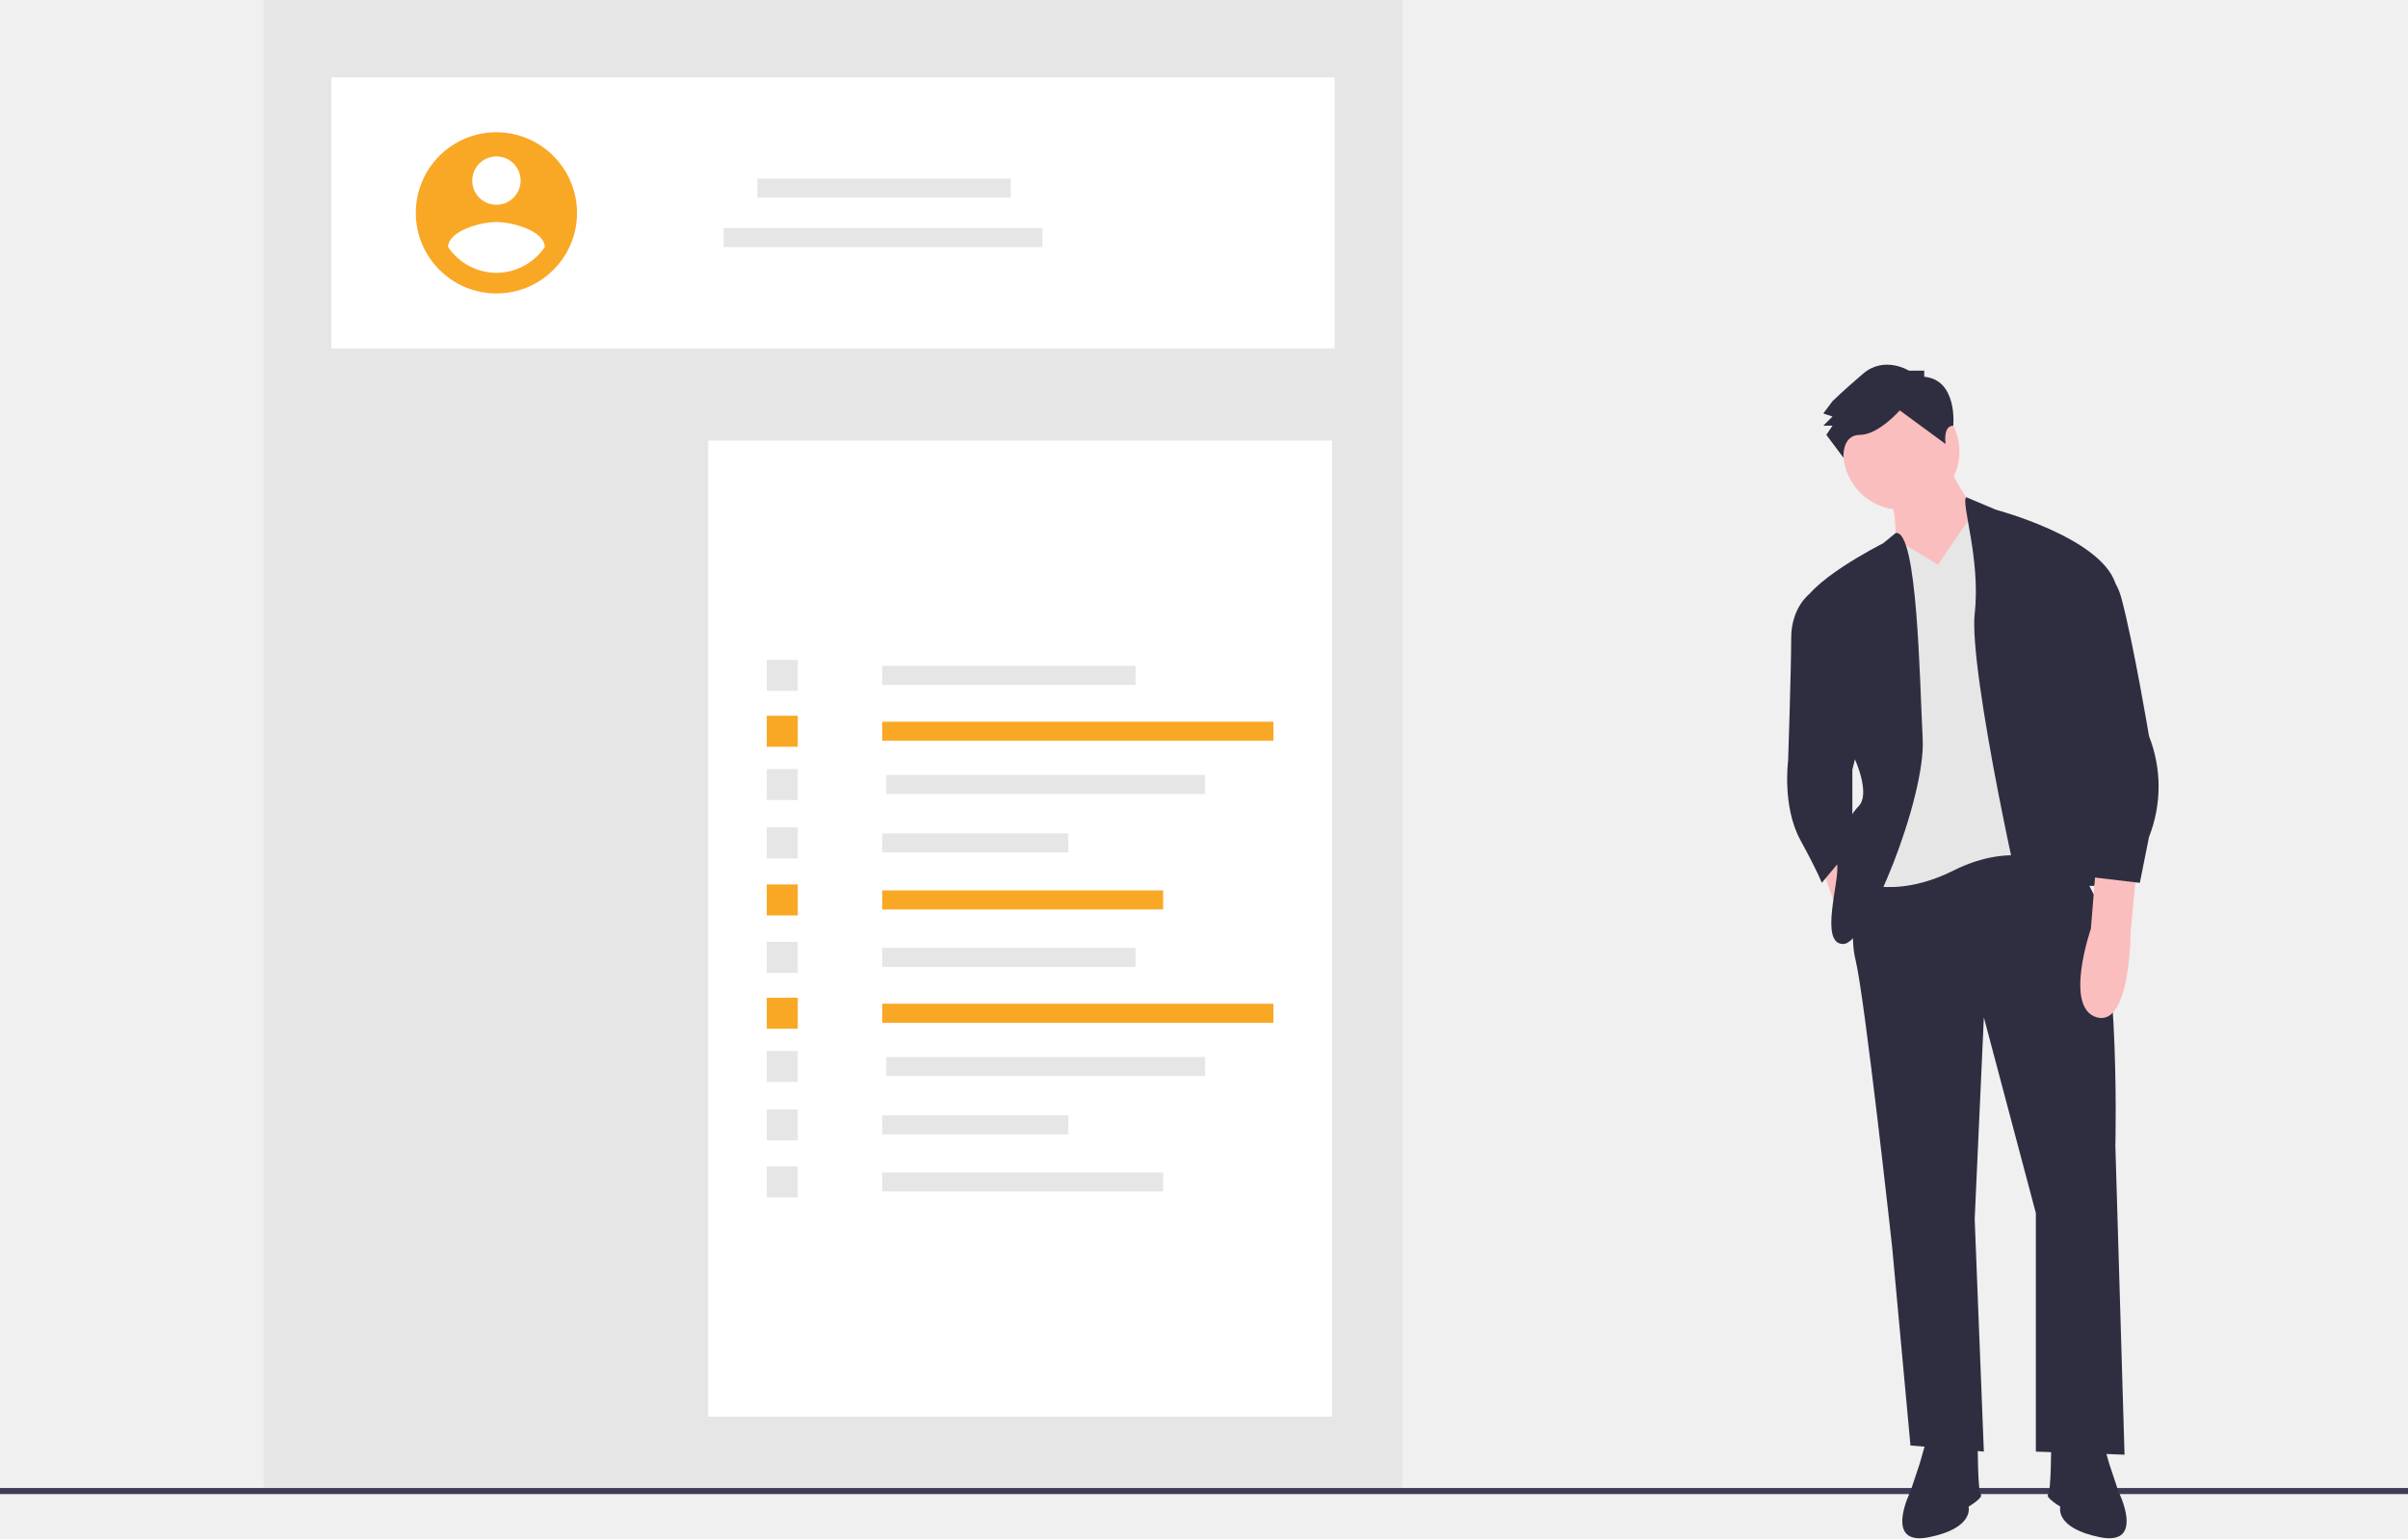
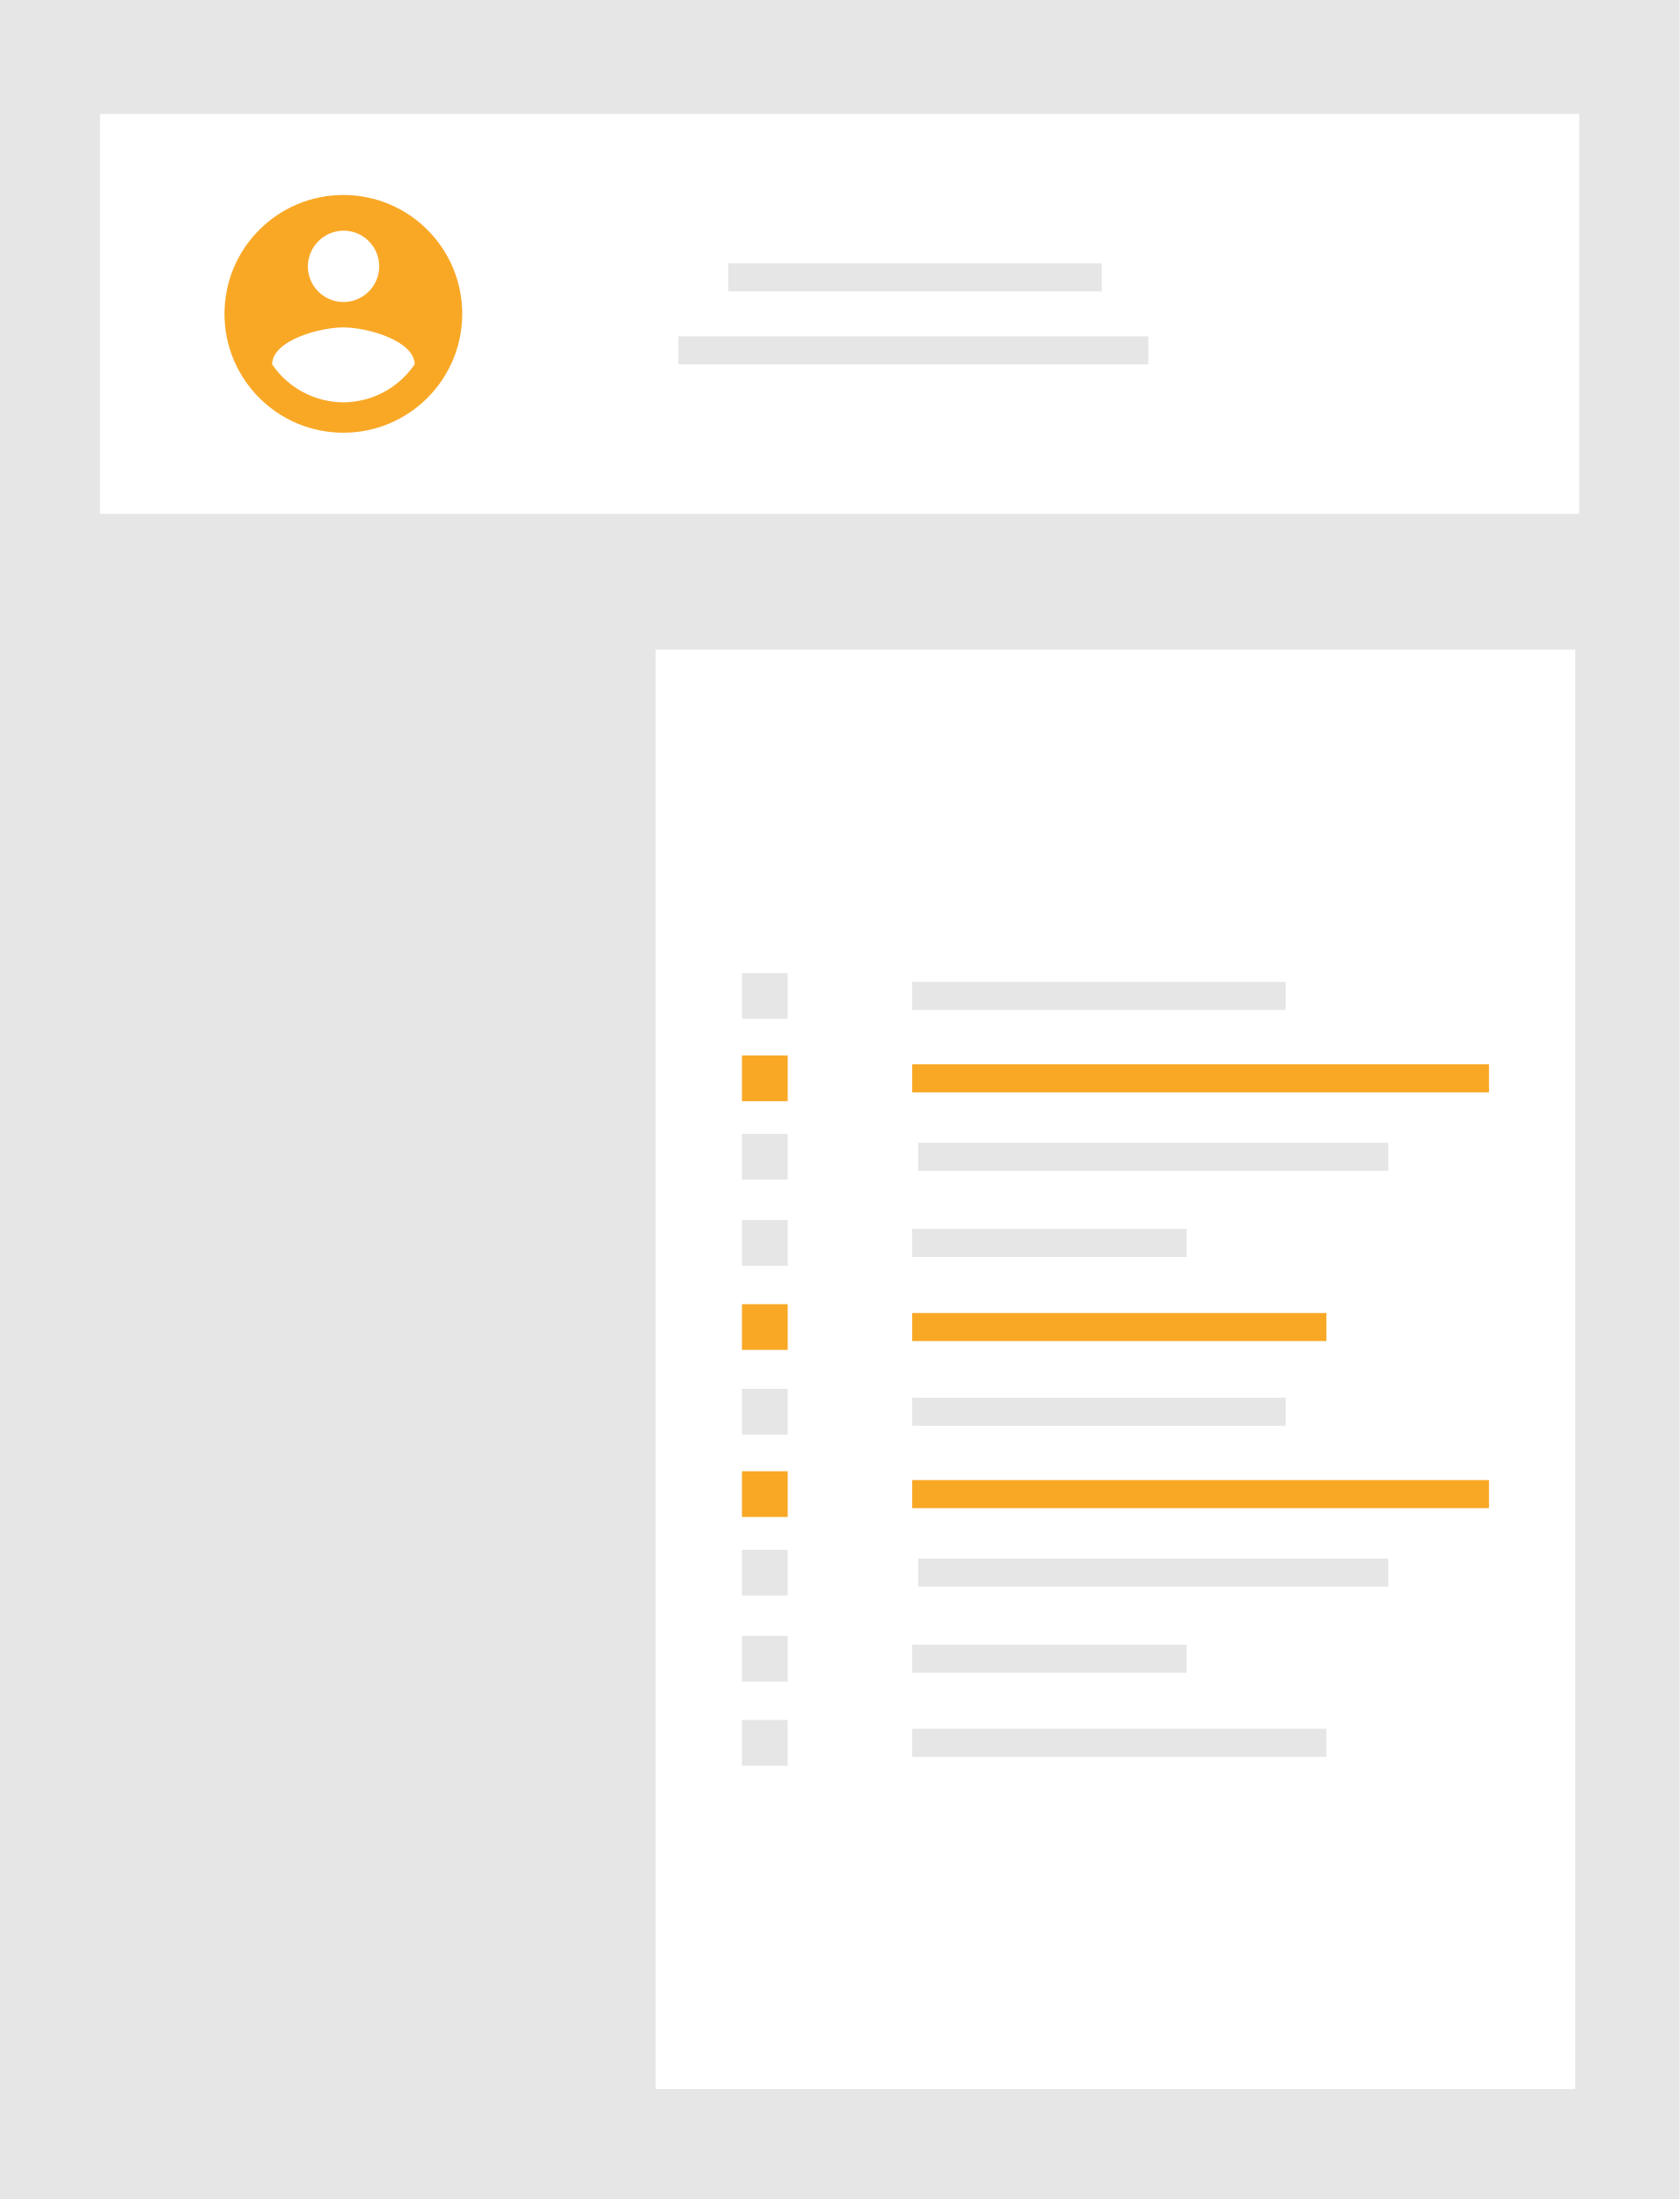
- <svg xmlns="http://www.w3.org/2000/svg" id="b692d93a-f629-4531-a33b-6f799117a7ad" data-name="Layer 1" width="888" height="567.337" viewBox="0 0 888 567.337">
-   <rect x="97.182" width="420" height="550" fill="#e6e6e6" />
-   <rect x="122.182" y="28.5" width="370" height="100" fill="#fff" />
-   <rect x="261.182" y="162.5" width="230" height="360" fill="#fff" />
-   <rect x="279.34" y="65.866" width="93.423" height="7.022" fill="#e6e6e6" />
-   <rect x="266.84" y="84.112" width="117.573" height="7.022" fill="#e6e6e6" />
-   <rect x="325.34" y="245.575" width="93.423" height="7.022" fill="#e6e6e6" />
-   <rect x="325.34" y="266.189" width="144.266" height="7.022" fill="#f9a826" />
-   <rect x="326.84" y="285.821" width="117.573" height="7.022" fill="#e6e6e6" />
-   <rect x="325.34" y="307.362" width="68.637" height="7.022" fill="#e6e6e6" />
-   <rect x="325.34" y="328.403" width="103.592" height="7.022" fill="#f9a826" />
-   <rect x="282.759" y="243.366" width="11.44" height="11.44" fill="#e6e6e6" />
-   <rect x="282.759" y="263.98" width="11.44" height="11.44" fill="#f9a826" />
-   <rect x="282.759" y="283.612" width="11.44" height="11.44" fill="#e6e6e6" />
-   <rect x="282.759" y="305.153" width="11.44" height="11.44" fill="#e6e6e6" />
-   <rect x="282.759" y="326.194" width="11.44" height="11.44" fill="#f9a826" />
-   <rect x="325.34" y="349.575" width="93.423" height="7.022" fill="#e6e6e6" />
-   <rect x="325.34" y="370.189" width="144.266" height="7.022" fill="#f9a826" />
-   <rect x="326.84" y="389.821" width="117.573" height="7.022" fill="#e6e6e6" />
-   <rect x="325.34" y="411.362" width="68.637" height="7.022" fill="#e6e6e6" />
-   <rect x="325.34" y="432.403" width="103.592" height="7.022" fill="#e6e6e6" />
-   <rect x="282.759" y="347.366" width="11.44" height="11.44" fill="#e6e6e6" />
-   <rect x="282.759" y="367.98" width="11.44" height="11.44" fill="#f9a826" />
-   <rect x="282.759" y="387.612" width="11.44" height="11.44" fill="#e6e6e6" />
-   <rect x="282.759" y="409.153" width="11.44" height="11.44" fill="#e6e6e6" />
-   <rect x="282.759" y="430.194" width="11.44" height="11.44" fill="#e6e6e6" />
-   <path d="M339.065,215.102a29.729,29.729,0,1,0,29.729,29.729A29.816,29.816,0,0,0,339.065,215.102Zm0,8.919a8.919,8.919,0,1,1-8.919,8.919,8.949,8.949,0,0,1,8.919-8.919Zm0,42.936a21.657,21.657,0,0,1-17.837-9.519c.143-5.946,11.892-9.219,17.837-9.219s17.694,3.273,17.837,9.219a21.693,21.693,0,0,1-17.837,9.519Z" transform="translate(-156 -166.3314)" fill="#f9a826" />
-   <rect y="548.802" width="888" height="2.241" fill="#3f3d56" />
-   <path d="M872.929,335.176S883.079,356.604,889.846,358.86l-19.173,29.323-15.789-19.173s1.128-13.534-2.256-19.173S872.929,335.176,872.929,335.176Z" transform="translate(-156 -166.3314)" fill="#fbbebe" />
-   <circle cx="701.14" cy="166.589" r="21.428" fill="#fbbebe" />
-   <polygon points="671.817 319.97 677.456 335.759 684.223 327.864 678.544 309.88 671.817 319.97" fill="#fbbebe" />
-   <path d="M843.606,478.406s-6.767,28.195-3.383,41.728,13.534,106.013,13.534,106.013l6.767,73.307L887.59,701.71l-3.383-85.712,3.383-74.435,19.173,72.179V701.71l32.706,1.128-3.383-113.907s2.256-87.968-12.406-99.246-16.917-13.534-16.917-13.534Z" transform="translate(-156 -166.3314)" fill="#2f2e41" />
-   <path d="M866.162,698.327l-2.256,7.895-3.383,10.15s-10.15,20.3,6.767,16.917,14.661-11.278,14.661-11.278,5.639-3.383,4.511-4.511-1.128-18.045-1.128-18.045Z" transform="translate(-156 -166.3314)" fill="#2f2e41" />
-   <path d="M931.574,698.327l2.256,7.895,3.383,10.15s10.15,20.3-6.767,16.917-14.661-11.278-14.661-11.278-5.639-3.383-4.511-4.511,1.128-18.045,1.128-18.045Z" transform="translate(-156 -166.3314)" fill="#2f2e41" />
-   <path d="M870.673,374.649,884.467,354.349l25.679,13.534,3.383,117.291s-14.661-9.022-37.217,2.256-37.217,3.383-37.217,3.383l13.534-50.751-5.639-67.668,8.065-7.32Z" transform="translate(-156 -166.3314)" fill="#e6e6e6" />
-   <path d="M855.058,362.938l-4.685,3.816s-29.323,14.661-30.45,24.812l20.3,55.262s5.639,12.406,1.128,16.917-9.022,15.789-7.895,21.428-6.767,29.323,2.256,29.323,30.45-54.134,29.323-75.562S863.126,361.378,855.058,362.938Z" transform="translate(-156 -166.3314)" fill="#2f2e41" />
-   <path d="M830.073,384.799l-6.951.744s-6.582,4.895-6.582,16.173-1.128,45.112-1.128,45.112-2.256,16.917,4.511,29.323,7.895,15.789,7.895,15.789l11.278-13.534v-28.195l4.511-18.045Z" transform="translate(-156 -166.3314)" fill="#2f2e41" />
-   <path d="M881.076,349.709l11.025,4.64s38.345,10.15,43.984,27.067L920.296,420.889s11.278,72.179,7.895,72.179h-3.383s9.022,6.767,3.383,9.022-19.173,20.3-22.556,12.406-23.684-101.502-21.428-121.802S879.073,351.836,881.076,349.709Z" transform="translate(-156 -166.3314)" fill="#2f2e41" />
-   <path d="M865.598,305.29v-2.256h-5.639s-9.022-5.639-16.917,1.128-11.278,10.15-11.278,10.15l-3.383,4.511,3.383,1.128-3.383,3.383h3.383l-2.256,3.383,6.322,8.458s-.683-8.458,6.084-8.458,14.661-9.022,14.661-9.022l16.917,12.406s-1.128-6.735,2.819-6.751C876.312,323.35,878.004,306.417,865.598,305.29Z" transform="translate(-156 -166.3314)" fill="#2f2e41" />
-   <path d="M943.98,486.301l-2.256,23.684s0,34.962-12.406,31.578-2.256-32.706-2.256-32.706l1.714-21.209Z" transform="translate(-156 -166.3314)" fill="#fbbebe" />
-   <path d="M919.169,375.777s14.661-5.639,19.173,11.278,10.15,50.751,10.15,50.751a50.751,50.751,0,0,1,0,37.217l-3.383,16.917-19.173-2.256-4.511-38.345L916.913,402.844Z" transform="translate(-156 -166.3314)" fill="#2f2e41" />
+ <svg xmlns="http://www.w3.org/2000/svg" viewBox="0 0 420 550">
+   <defs>
+     <style>.cls-1{fill:#e6e6e6;}.cls-2{fill:#fff;}.cls-3{fill:#f9a826;}</style>
+   </defs>
+   <g id="Layer_2" data-name="Layer 2">
+     <g id="b692d93a-f629-4531-a33b-6f799117a7ad">
+       <rect class="cls-1" width="420" height="550" />
+       <rect class="cls-2" x="25" y="28.5" width="370" height="100" />
+       <rect class="cls-2" x="164" y="162.5" width="230" height="360" />
+       <rect class="cls-1" x="182.16" y="65.87" width="93.42" height="7.02" />
+       <rect class="cls-1" x="169.66" y="84.11" width="117.57" height="7.02" />
+       <rect class="cls-1" x="228.16" y="245.58" width="93.42" height="7.02" />
+       <rect class="cls-3" x="228.16" y="266.19" width="144.27" height="7.02" />
+       <rect class="cls-1" x="229.66" y="285.82" width="117.57" height="7.02" />
+       <rect class="cls-1" x="228.16" y="307.36" width="68.64" height="7.02" />
+       <rect class="cls-3" x="228.16" y="328.4" width="103.59" height="7.02" />
+       <rect class="cls-1" x="185.58" y="243.37" width="11.44" height="11.44" />
+       <rect class="cls-3" x="185.58" y="263.98" width="11.44" height="11.44" />
+       <rect class="cls-1" x="185.58" y="283.61" width="11.44" height="11.44" />
+       <rect class="cls-1" x="185.58" y="305.15" width="11.44" height="11.44" />
+       <rect class="cls-3" x="185.58" y="326.19" width="11.44" height="11.44" />
+       <rect class="cls-1" x="228.16" y="349.58" width="93.42" height="7.02" />
+       <rect class="cls-3" x="228.16" y="370.19" width="144.27" height="7.02" />
+       <rect class="cls-1" x="229.66" y="389.82" width="117.57" height="7.02" />
+       <rect class="cls-1" x="228.16" y="411.36" width="68.64" height="7.02" />
+       <rect class="cls-1" x="228.16" y="432.4" width="103.59" height="7.02" />
+       <rect class="cls-1" x="185.58" y="347.37" width="11.44" height="11.44" />
+       <rect class="cls-3" x="185.58" y="367.98" width="11.44" height="11.44" />
+       <rect class="cls-1" x="185.58" y="387.61" width="11.44" height="11.44" />
+       <rect class="cls-1" x="185.58" y="409.15" width="11.44" height="11.44" />
+       <rect class="cls-1" x="185.58" y="430.19" width="11.44" height="11.44" />
+       <path class="cls-3" d="M85.88,48.77A29.73,29.73,0,1,0,115.61,78.5,29.73,29.73,0,0,0,85.88,48.77Zm0,8.92A8.92,8.92,0,1,1,77,66.61h0A9,9,0,0,1,85.88,57.69Zm0,42.94a21.67,21.67,0,0,1-17.83-9.52c.14-6,11.89-9.22,17.83-9.22s17.7,3.27,17.84,9.22A21.7,21.7,0,0,1,85.88,100.63Z" />
+     </g>
+   </g>
</svg>
